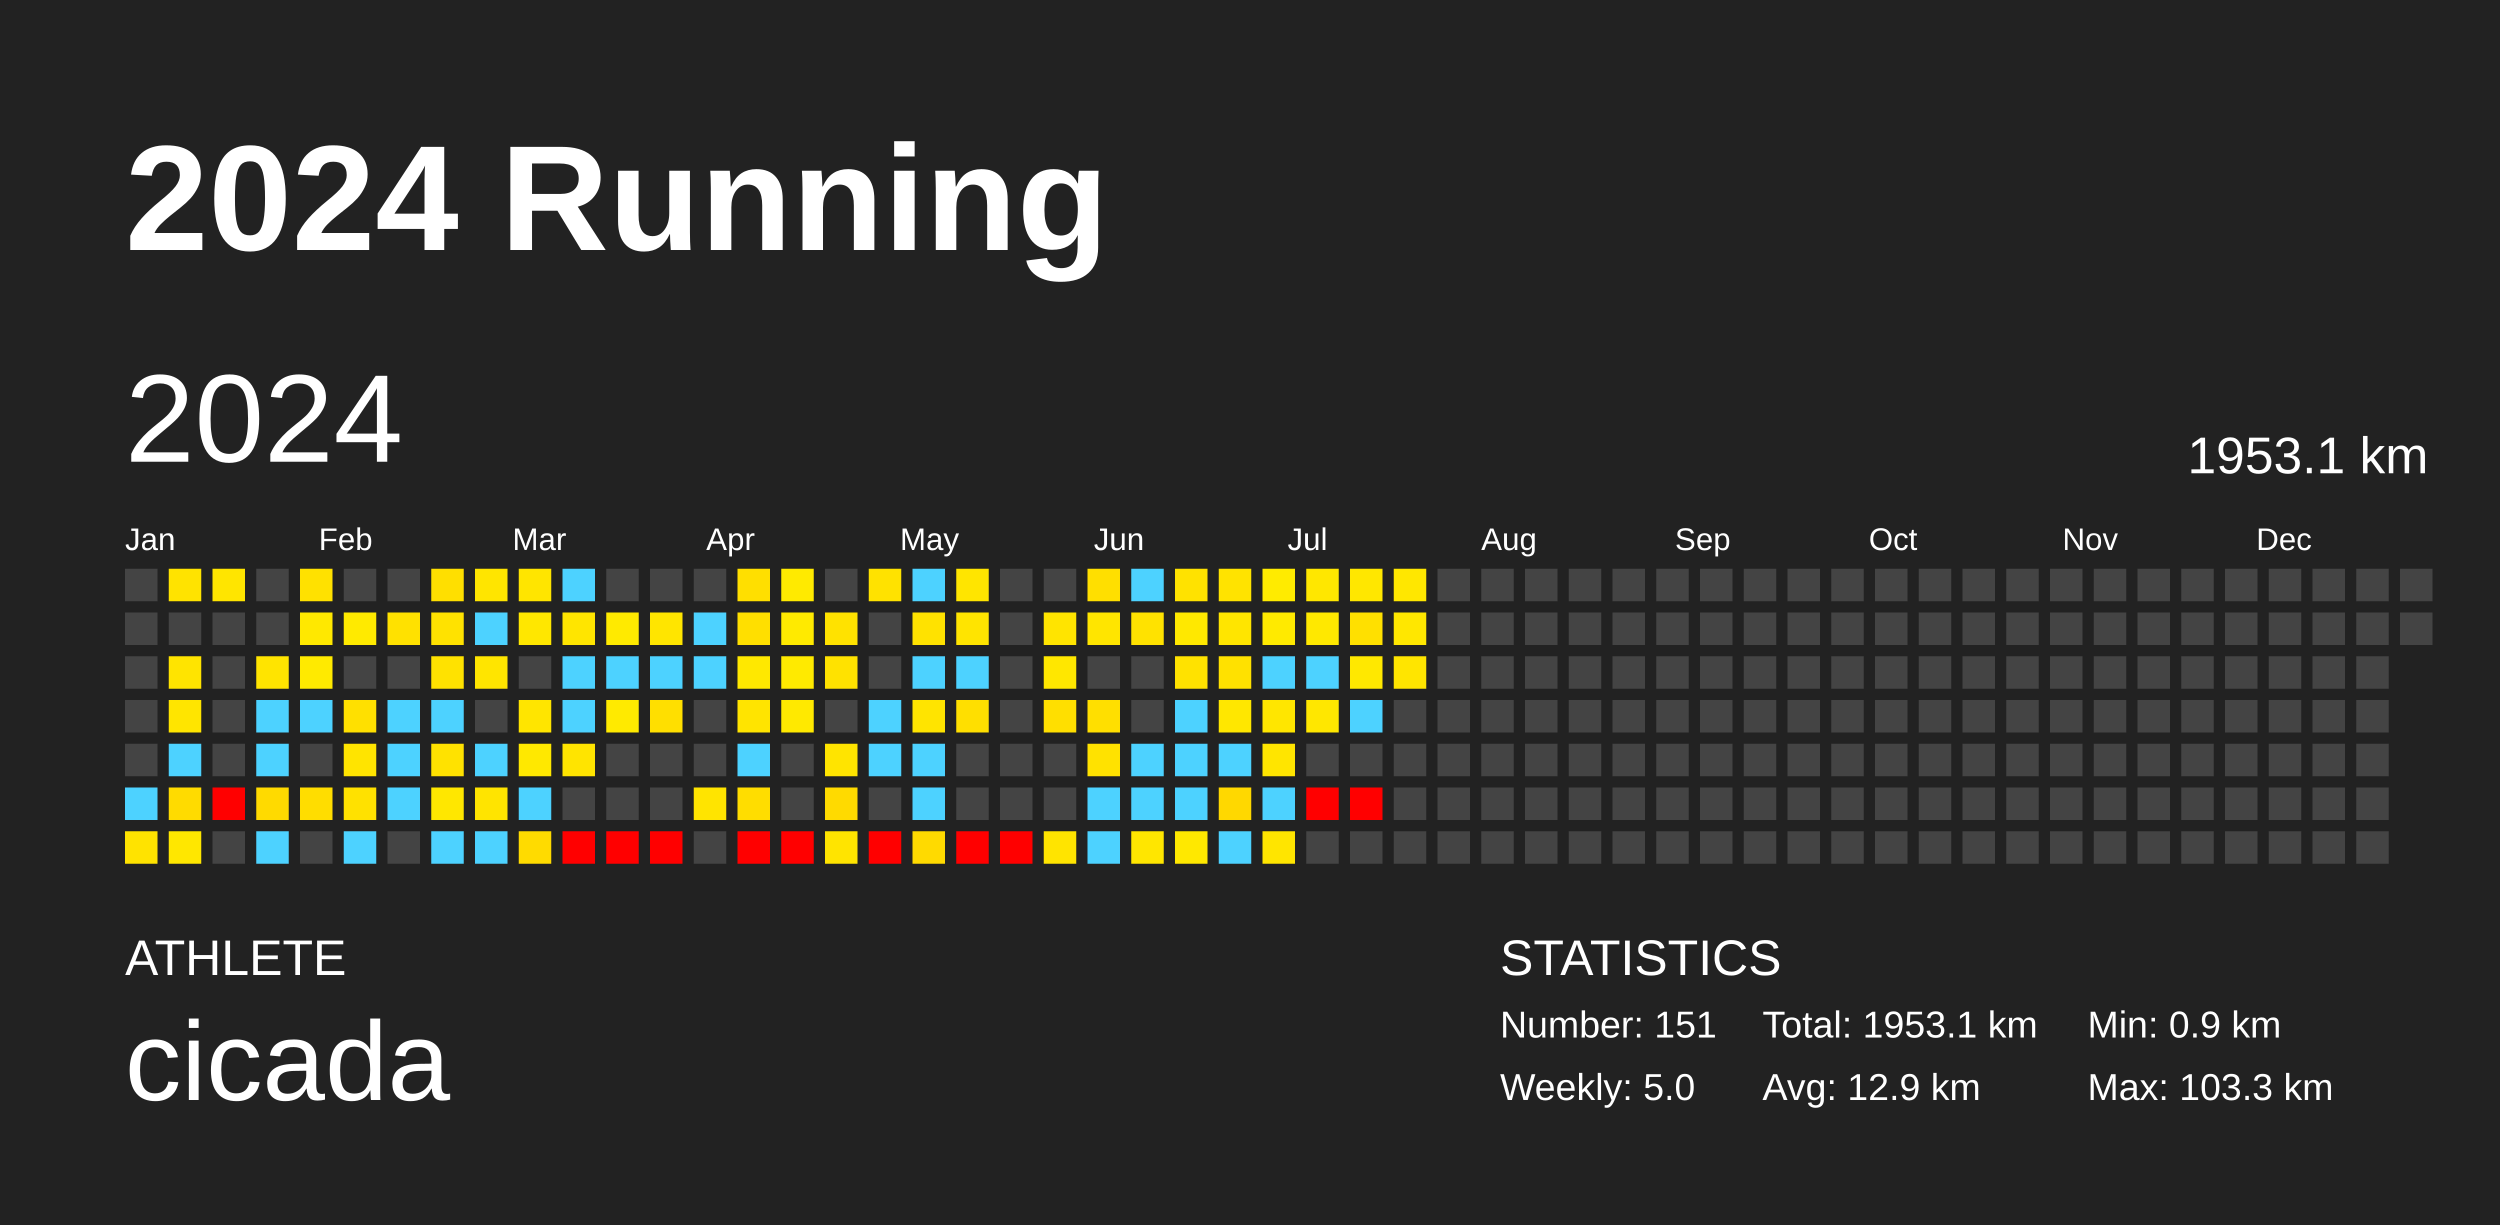
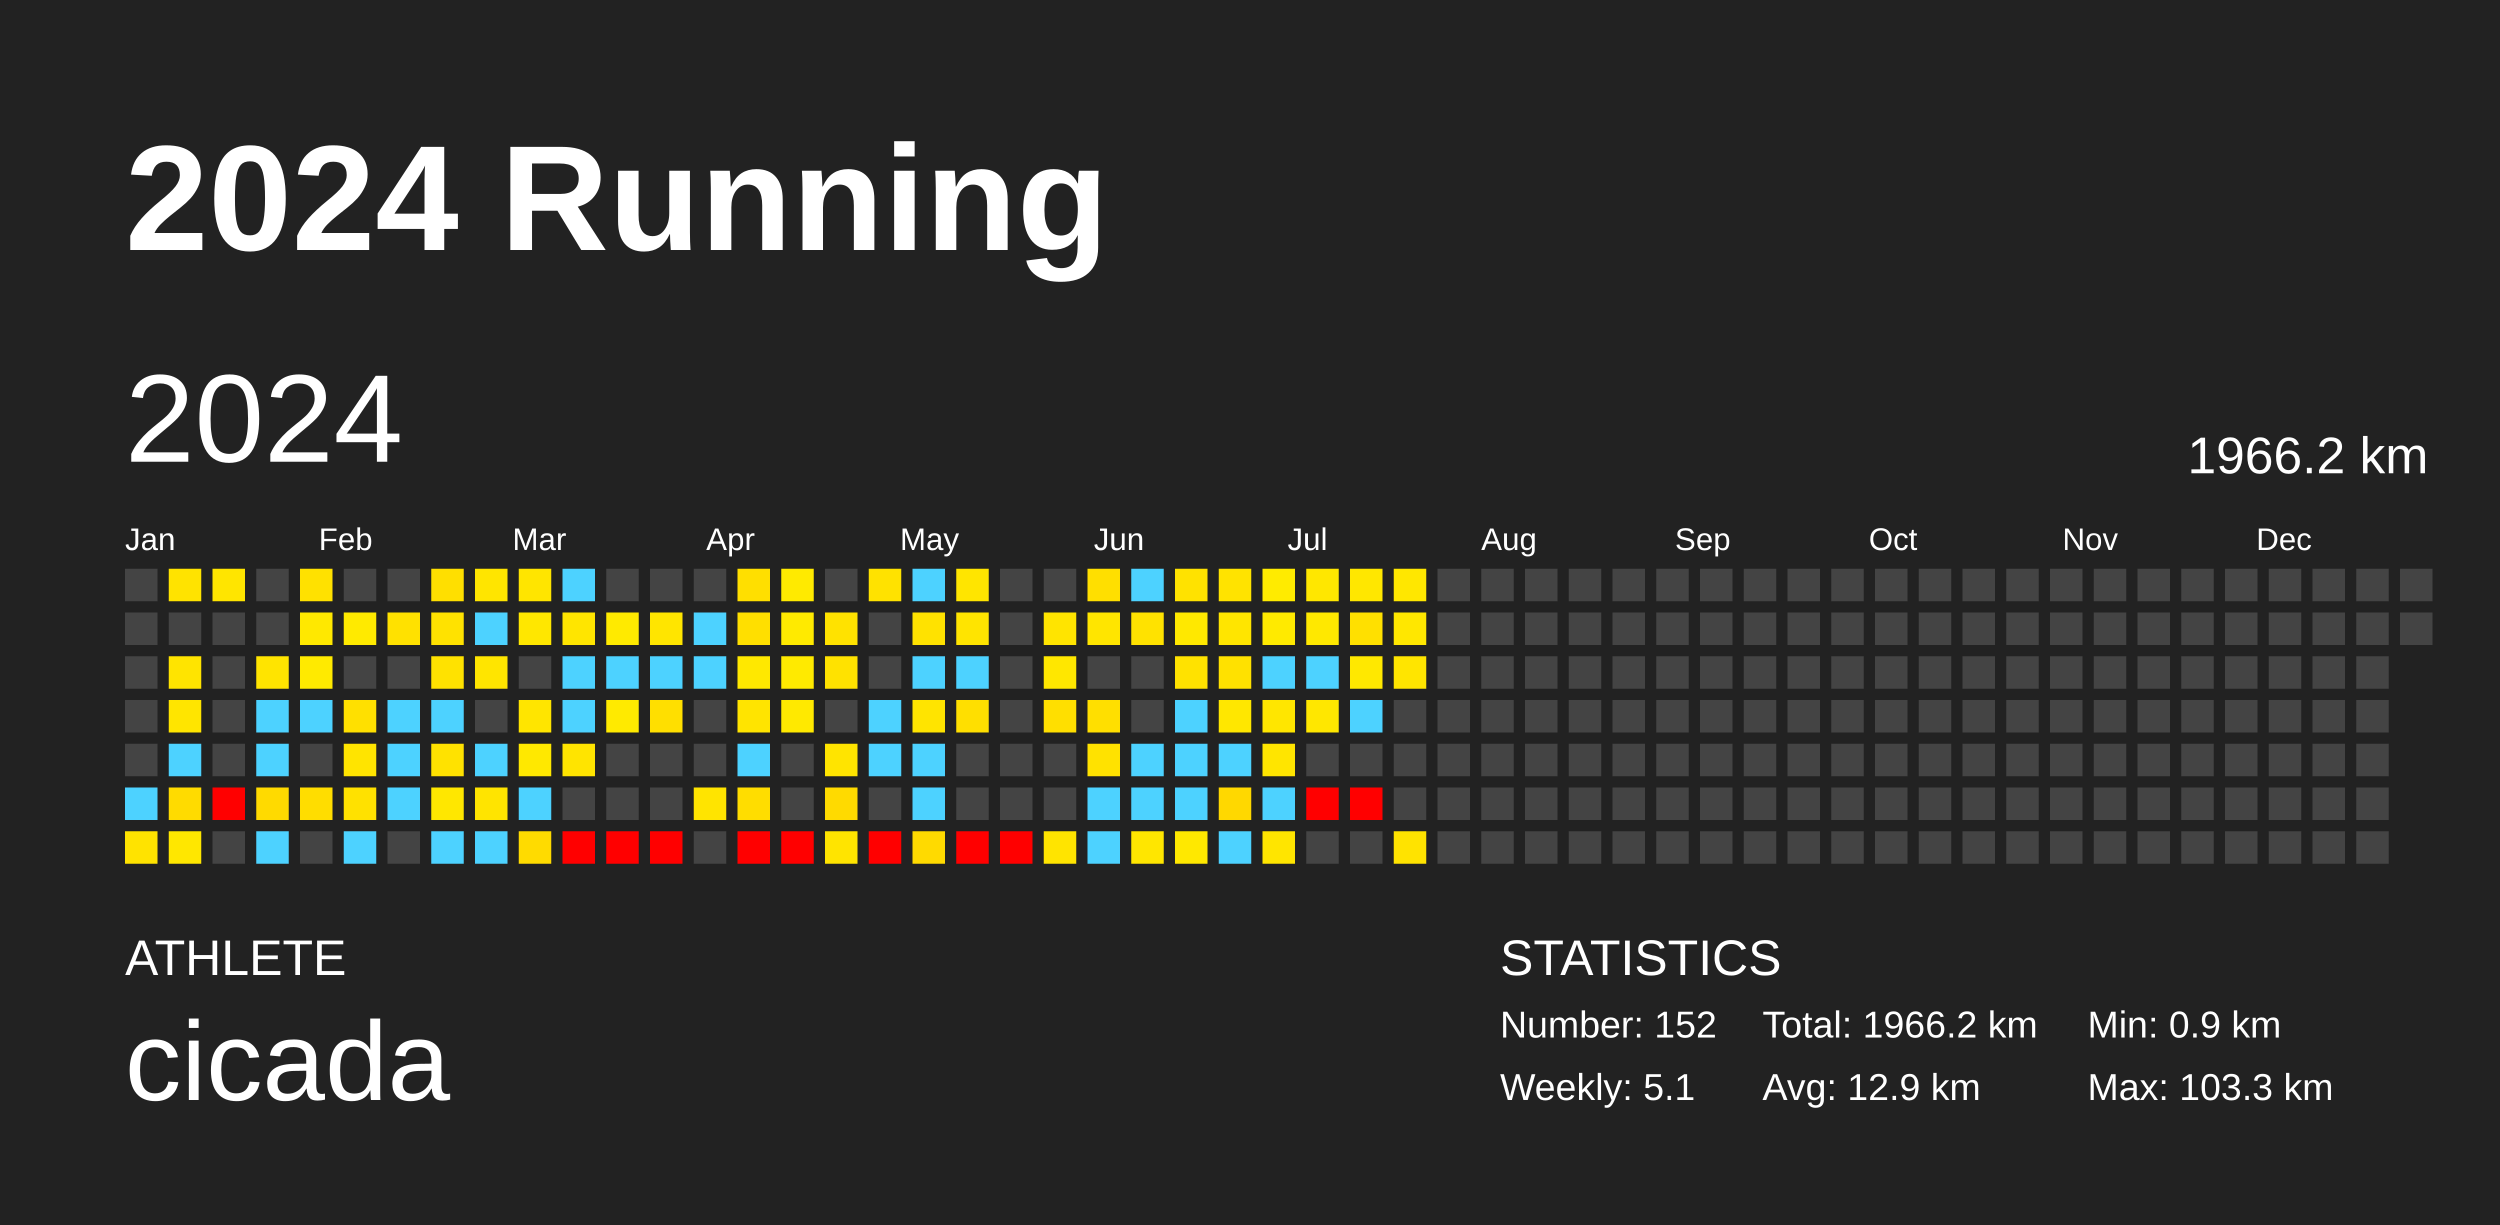
<svg xmlns="http://www.w3.org/2000/svg" baseProfile="full" height="98mm" version="1.1" viewBox="0,0,200,98" width="200mm">
  <defs />
  <rect fill="#222222" height="98" width="200" x="0" y="0" />
  <text fill="#FFFFFF" style="font-size:12px; font-family:Arial; font-weight:bold;" x="10" y="20">2024 Running</text>
  <text fill="#FFFFFF" style="font-size:4px; font-family:Arial" x="10" y="78">ATHLETE</text>
  <text fill="#FFFFFF" style="font-size:9px; font-family:Arial" x="10" y="88">cicada</text>
  <text fill="#FFFFFF" style="font-size:4px; font-family:Arial" x="120" y="78">STATISTICS</text>
-   <text fill="#FFFFFF" style="font-size:3px; font-family:Arial" x="120" y="83">Number: 151</text>
-   <text fill="#FFFFFF" style="font-size:3px; font-family:Arial" x="120" y="88">Weekly: 5.0</text>
-   <text fill="#FFFFFF" style="font-size:3px; font-family:Arial" x="141" y="83">Total: 1953.1 km</text>
+   <text fill="#FFFFFF" style="font-size:3px; font-family:Arial" x="120" y="83">Number: 152</text>
+   <text fill="#FFFFFF" style="font-size:3px; font-family:Arial" x="120" y="88">Weekly: 5.1</text>
+   <text fill="#FFFFFF" style="font-size:3px; font-family:Arial" x="141" y="83">Total: 1966.2 km</text>
  <text fill="#FFFFFF" style="font-size:3px; font-family:Arial" x="141" y="88">Avg: 12.9 km</text>
  <text fill="#FFFFFF" style="font-size:3px; font-family:Arial" x="167" y="83">Min: 0.9 km</text>
  <text fill="#FFFFFF" style="font-size:3px; font-family:Arial" x="167" y="88">Max: 103.3 km</text>
  <text dominant-baseline="hanging" fill="#FFFFFF" style="font-size:10.0px; font-family:Arial;" x="10" y="30">2024</text>
-   <text dominant-baseline="hanging" fill="#FFFFFF" style="font-size:4.125px; font-family:Arial;" x="175" y="35">1953.1 km</text>
+   <text dominant-baseline="hanging" fill="#FFFFFF" style="font-size:4.125px; font-family:Arial;" x="175" y="35">1966.2 km</text>
  <text fill="#FFFFFF" style="font-size:2.5px; font-family:Arial" x="10.0" y="44">Jan</text>
  <text fill="#FFFFFF" style="font-size:2.5px; font-family:Arial" x="25.5" y="44">Feb</text>
  <text fill="#FFFFFF" style="font-size:2.5px; font-family:Arial" x="41.0" y="44">Mar</text>
  <text fill="#FFFFFF" style="font-size:2.5px; font-family:Arial" x="56.5" y="44">Apr</text>
  <text fill="#FFFFFF" style="font-size:2.5px; font-family:Arial" x="72.0" y="44">May</text>
  <text fill="#FFFFFF" style="font-size:2.5px; font-family:Arial" x="87.5" y="44">Jun</text>
  <text fill="#FFFFFF" style="font-size:2.5px; font-family:Arial" x="103.0" y="44">Jul</text>
  <text fill="#FFFFFF" style="font-size:2.5px; font-family:Arial" x="118.5" y="44">Aug</text>
  <text fill="#FFFFFF" style="font-size:2.5px; font-family:Arial" x="134.0" y="44">Sep</text>
  <text fill="#FFFFFF" style="font-size:2.5px; font-family:Arial" x="149.5" y="44">Oct</text>
  <text fill="#FFFFFF" style="font-size:2.5px; font-family:Arial" x="165.0" y="44">Nov</text>
  <text fill="#FFFFFF" style="font-size:2.5px; font-family:Arial" x="180.5" y="44">Dec</text>
  <rect fill="#444444" height="2.6" width="2.6" x="10.0" y="45.5" />
  <rect fill="#444444" height="2.6" width="2.6" x="10.0" y="49.0" />
  <rect fill="#444444" height="2.6" width="2.6" x="10.0" y="52.5" />
  <rect fill="#444444" height="2.6" width="2.6" x="10.0" y="56.0" />
  <rect fill="#444444" height="2.6" width="2.6" x="10.0" y="59.5" />
  <rect fill="#4dd2ff" height="2.6" width="2.6" x="10.0" y="63.0" />
  <rect fill="#ffe300" height="2.6" width="2.6" x="10.0" y="66.5" />
  <rect fill="#ffe300" height="2.6" width="2.6" x="13.5" y="45.5" />
  <rect fill="#444444" height="2.6" width="2.6" x="13.5" y="49.0" />
  <rect fill="#ffe400" height="2.6" width="2.6" x="13.5" y="52.5" />
  <rect fill="#ffe500" height="2.6" width="2.6" x="13.5" y="56.0" />
  <rect fill="#4dd2ff" height="2.6" width="2.6" x="13.5" y="59.5" />
  <rect fill="#ffdb00" height="2.6" width="2.6" x="13.5" y="63.0" />
  <rect fill="#ffe700" height="2.6" width="2.6" x="13.5" y="66.5" />
  <rect fill="#ffe500" height="2.6" width="2.6" x="17.0" y="45.5" />
  <rect fill="#444444" height="2.6" width="2.6" x="17.0" y="49.0" />
  <rect fill="#444444" height="2.6" width="2.6" x="17.0" y="52.5" />
  <rect fill="#444444" height="2.6" width="2.6" x="17.0" y="56.0" />
  <rect fill="#444444" height="2.6" width="2.6" x="17.0" y="59.5" />
  <rect fill="red" height="2.6" width="2.6" x="17.0" y="63.0" />
  <rect fill="#444444" height="2.6" width="2.6" x="17.0" y="66.5" />
  <rect fill="#444444" height="2.6" width="2.6" x="20.5" y="45.5" />
  <rect fill="#444444" height="2.6" width="2.6" x="20.5" y="49.0" />
  <rect fill="#ffe400" height="2.6" width="2.6" x="20.5" y="52.5" />
  <rect fill="#4dd2ff" height="2.6" width="2.6" x="20.5" y="56.0" />
  <rect fill="#4dd2ff" height="2.6" width="2.6" x="20.5" y="59.5" />
  <rect fill="#ffda00" height="2.6" width="2.6" x="20.5" y="63.0" />
  <rect fill="#4dd2ff" height="2.6" width="2.6" x="20.5" y="66.5" />
  <rect fill="#ffe100" height="2.6" width="2.6" x="24.0" y="45.5" />
  <rect fill="#ffe800" height="2.6" width="2.6" x="24.0" y="49.0" />
  <rect fill="#ffea00" height="2.6" width="2.6" x="24.0" y="52.5" />
  <rect fill="#4dd2ff" height="2.6" width="2.6" x="24.0" y="56.0" />
  <rect fill="#444444" height="2.6" width="2.6" x="24.0" y="59.5" />
  <rect fill="#ffdd00" height="2.6" width="2.6" x="24.0" y="63.0" />
  <rect fill="#444444" height="2.6" width="2.6" x="24.0" y="66.5" />
  <rect fill="#444444" height="2.6" width="2.6" x="27.5" y="45.5" />
  <rect fill="#ffea00" height="2.6" width="2.6" x="27.5" y="49.0" />
  <rect fill="#444444" height="2.6" width="2.6" x="27.5" y="52.5" />
  <rect fill="#ffe000" height="2.6" width="2.6" x="27.5" y="56.0" />
  <rect fill="#ffe400" height="2.6" width="2.6" x="27.5" y="59.5" />
  <rect fill="#ffe100" height="2.6" width="2.6" x="27.5" y="63.0" />
  <rect fill="#4dd2ff" height="2.6" width="2.6" x="27.5" y="66.5" />
  <rect fill="#444444" height="2.6" width="2.6" x="31.0" y="45.5" />
  <rect fill="#ffe100" height="2.6" width="2.6" x="31.0" y="49.0" />
  <rect fill="#444444" height="2.6" width="2.6" x="31.0" y="52.5" />
  <rect fill="#4dd2ff" height="2.6" width="2.6" x="31.0" y="56.0" />
  <rect fill="#4dd2ff" height="2.6" width="2.6" x="31.0" y="59.5" />
  <rect fill="#4dd2ff" height="2.6" width="2.6" x="31.0" y="63.0" />
  <rect fill="#444444" height="2.6" width="2.6" x="31.0" y="66.5" />
  <rect fill="#ffdf00" height="2.6" width="2.6" x="34.5" y="45.5" />
  <rect fill="#ffe200" height="2.6" width="2.6" x="34.5" y="49.0" />
  <rect fill="#ffe200" height="2.6" width="2.6" x="34.5" y="52.5" />
  <rect fill="#4dd2ff" height="2.6" width="2.6" x="34.5" y="56.0" />
  <rect fill="#ffe200" height="2.6" width="2.6" x="34.5" y="59.5" />
  <rect fill="#ffe700" height="2.6" width="2.6" x="34.5" y="63.0" />
  <rect fill="#4dd2ff" height="2.6" width="2.6" x="34.5" y="66.5" />
  <rect fill="#ffe500" height="2.6" width="2.6" x="38.0" y="45.5" />
  <rect fill="#4dd2ff" height="2.6" width="2.6" x="38.0" y="49.0" />
  <rect fill="#ffe500" height="2.6" width="2.6" x="38.0" y="52.5" />
  <rect fill="#444444" height="2.6" width="2.6" x="38.0" y="56.0" />
  <rect fill="#4dd2ff" height="2.6" width="2.6" x="38.0" y="59.5" />
  <rect fill="#ffe400" height="2.6" width="2.6" x="38.0" y="63.0" />
  <rect fill="#4dd2ff" height="2.6" width="2.6" x="38.0" y="66.5" />
  <rect fill="#ffe500" height="2.6" width="2.6" x="41.5" y="45.5" />
  <rect fill="#ffe700" height="2.6" width="2.6" x="41.5" y="49.0" />
  <rect fill="#444444" height="2.6" width="2.6" x="41.5" y="52.5" />
  <rect fill="#ffe500" height="2.6" width="2.6" x="41.5" y="56.0" />
  <rect fill="#ffe800" height="2.6" width="2.6" x="41.5" y="59.5" />
  <rect fill="#4dd2ff" height="2.6" width="2.6" x="41.5" y="63.0" />
  <rect fill="#ffdb00" height="2.6" width="2.6" x="41.5" y="66.5" />
  <rect fill="#4dd2ff" height="2.6" width="2.6" x="45.0" y="45.5" />
  <rect fill="#ffe500" height="2.6" width="2.6" x="45.0" y="49.0" />
  <rect fill="#4dd2ff" height="2.6" width="2.6" x="45.0" y="52.5" />
  <rect fill="#4dd2ff" height="2.6" width="2.6" x="45.0" y="56.0" />
  <rect fill="#ffe400" height="2.6" width="2.6" x="45.0" y="59.5" />
  <rect fill="#444444" height="2.6" width="2.6" x="45.0" y="63.0" />
  <rect fill="red" height="2.6" width="2.6" x="45.0" y="66.5" />
  <rect fill="#444444" height="2.6" width="2.6" x="48.5" y="45.5" />
  <rect fill="#ffea00" height="2.6" width="2.6" x="48.5" y="49.0" />
  <rect fill="#4dd2ff" height="2.6" width="2.6" x="48.5" y="52.5" />
  <rect fill="#ffea00" height="2.6" width="2.6" x="48.5" y="56.0" />
  <rect fill="#444444" height="2.6" width="2.6" x="48.5" y="59.5" />
  <rect fill="#444444" height="2.6" width="2.6" x="48.5" y="63.0" />
  <rect fill="red" height="2.6" width="2.6" x="48.5" y="66.5" />
  <rect fill="#444444" height="2.6" width="2.6" x="52.0" y="45.5" />
  <rect fill="#ffe500" height="2.6" width="2.6" x="52.0" y="49.0" />
  <rect fill="#4dd2ff" height="2.6" width="2.6" x="52.0" y="52.5" />
  <rect fill="#ffdf00" height="2.6" width="2.6" x="52.0" y="56.0" />
  <rect fill="#444444" height="2.6" width="2.6" x="52.0" y="59.5" />
  <rect fill="#444444" height="2.6" width="2.6" x="52.0" y="63.0" />
  <rect fill="red" height="2.6" width="2.6" x="52.0" y="66.5" />
  <rect fill="#444444" height="2.6" width="2.6" x="55.5" y="45.5" />
  <rect fill="#4dd2ff" height="2.6" width="2.6" x="55.5" y="49.0" />
  <rect fill="#4dd2ff" height="2.6" width="2.6" x="55.5" y="52.5" />
  <rect fill="#444444" height="2.6" width="2.6" x="55.5" y="56.0" />
  <rect fill="#444444" height="2.6" width="2.6" x="55.5" y="59.5" />
  <rect fill="#ffe400" height="2.6" width="2.6" x="55.5" y="63.0" />
  <rect fill="#444444" height="2.6" width="2.6" x="55.5" y="66.5" />
  <rect fill="#ffdf00" height="2.6" width="2.6" x="59.0" y="45.5" />
  <rect fill="#ffdf00" height="2.6" width="2.6" x="59.0" y="49.0" />
  <rect fill="#ffe800" height="2.6" width="2.6" x="59.0" y="52.5" />
  <rect fill="#ffe400" height="2.6" width="2.6" x="59.0" y="56.0" />
  <rect fill="#4dd2ff" height="2.6" width="2.6" x="59.0" y="59.5" />
  <rect fill="#ffdd00" height="2.6" width="2.6" x="59.0" y="63.0" />
  <rect fill="red" height="2.6" width="2.6" x="59.0" y="66.5" />
  <rect fill="#ffea00" height="2.6" width="2.6" x="62.5" y="45.5" />
  <rect fill="#ffea00" height="2.6" width="2.6" x="62.5" y="49.0" />
  <rect fill="#ffea00" height="2.6" width="2.6" x="62.5" y="52.5" />
  <rect fill="#ffe900" height="2.6" width="2.6" x="62.5" y="56.0" />
  <rect fill="#444444" height="2.6" width="2.6" x="62.5" y="59.5" />
  <rect fill="#444444" height="2.6" width="2.6" x="62.5" y="63.0" />
  <rect fill="red" height="2.6" width="2.6" x="62.5" y="66.5" />
  <rect fill="#444444" height="2.6" width="2.6" x="66.0" y="45.5" />
  <rect fill="#ffe200" height="2.6" width="2.6" x="66.0" y="49.0" />
  <rect fill="#ffe200" height="2.6" width="2.6" x="66.0" y="52.5" />
  <rect fill="#444444" height="2.6" width="2.6" x="66.0" y="56.0" />
  <rect fill="#ffe400" height="2.6" width="2.6" x="66.0" y="59.5" />
  <rect fill="#ffda00" height="2.6" width="2.6" x="66.0" y="63.0" />
  <rect fill="#ffe400" height="2.6" width="2.6" x="66.0" y="66.5" />
  <rect fill="#ffe200" height="2.6" width="2.6" x="69.5" y="45.5" />
  <rect fill="#444444" height="2.6" width="2.6" x="69.5" y="49.0" />
  <rect fill="#444444" height="2.6" width="2.6" x="69.5" y="52.5" />
  <rect fill="#4dd2ff" height="2.6" width="2.6" x="69.5" y="56.0" />
  <rect fill="#4dd2ff" height="2.6" width="2.6" x="69.5" y="59.5" />
  <rect fill="#444444" height="2.6" width="2.6" x="69.5" y="63.0" />
  <rect fill="red" height="2.6" width="2.6" x="69.5" y="66.5" />
  <rect fill="#4dd2ff" height="2.6" width="2.6" x="73.0" y="45.5" />
  <rect fill="#ffe200" height="2.6" width="2.6" x="73.0" y="49.0" />
  <rect fill="#4dd2ff" height="2.6" width="2.6" x="73.0" y="52.5" />
  <rect fill="#ffe400" height="2.6" width="2.6" x="73.0" y="56.0" />
  <rect fill="#4dd2ff" height="2.6" width="2.6" x="73.0" y="59.5" />
  <rect fill="#4dd2ff" height="2.6" width="2.6" x="73.0" y="63.0" />
  <rect fill="#ffda00" height="2.6" width="2.6" x="73.0" y="66.5" />
  <rect fill="#ffe500" height="2.6" width="2.6" x="76.5" y="45.5" />
  <rect fill="#ffe400" height="2.6" width="2.6" x="76.5" y="49.0" />
  <rect fill="#4dd2ff" height="2.6" width="2.6" x="76.5" y="52.5" />
  <rect fill="#ffdf00" height="2.6" width="2.6" x="76.5" y="56.0" />
  <rect fill="#444444" height="2.6" width="2.6" x="76.5" y="59.5" />
  <rect fill="#444444" height="2.6" width="2.6" x="76.5" y="63.0" />
  <rect fill="red" height="2.6" width="2.6" x="76.5" y="66.5" />
  <rect fill="#444444" height="2.6" width="2.6" x="80.0" y="45.5" />
  <rect fill="#444444" height="2.6" width="2.6" x="80.0" y="49.0" />
  <rect fill="#444444" height="2.6" width="2.6" x="80.0" y="52.5" />
  <rect fill="#444444" height="2.6" width="2.6" x="80.0" y="56.0" />
  <rect fill="#444444" height="2.6" width="2.6" x="80.0" y="59.5" />
  <rect fill="#444444" height="2.6" width="2.6" x="80.0" y="63.0" />
  <rect fill="red" height="2.6" width="2.6" x="80.0" y="66.5" />
  <rect fill="#444444" height="2.6" width="2.6" x="83.5" y="45.5" />
  <rect fill="#ffe400" height="2.6" width="2.6" x="83.5" y="49.0" />
  <rect fill="#ffe700" height="2.6" width="2.6" x="83.5" y="52.5" />
  <rect fill="#ffdf00" height="2.6" width="2.6" x="83.5" y="56.0" />
  <rect fill="#444444" height="2.6" width="2.6" x="83.5" y="59.5" />
  <rect fill="#444444" height="2.6" width="2.6" x="83.5" y="63.0" />
  <rect fill="#ffe400" height="2.6" width="2.6" x="83.5" y="66.5" />
  <rect fill="#ffdf00" height="2.6" width="2.6" x="87.0" y="45.5" />
  <rect fill="#ffe500" height="2.6" width="2.6" x="87.0" y="49.0" />
  <rect fill="#444444" height="2.6" width="2.6" x="87.0" y="52.5" />
  <rect fill="#ffdf00" height="2.6" width="2.6" x="87.0" y="56.0" />
  <rect fill="#ffe200" height="2.6" width="2.6" x="87.0" y="59.5" />
  <rect fill="#4dd2ff" height="2.6" width="2.6" x="87.0" y="63.0" />
  <rect fill="#4dd2ff" height="2.6" width="2.6" x="87.0" y="66.5" />
  <rect fill="#4dd2ff" height="2.6" width="2.6" x="90.5" y="45.5" />
  <rect fill="#ffe200" height="2.6" width="2.6" x="90.5" y="49.0" />
  <rect fill="#444444" height="2.6" width="2.6" x="90.5" y="52.5" />
  <rect fill="#444444" height="2.6" width="2.6" x="90.5" y="56.0" />
  <rect fill="#4dd2ff" height="2.6" width="2.6" x="90.5" y="59.5" />
  <rect fill="#4dd2ff" height="2.6" width="2.6" x="90.5" y="63.0" />
  <rect fill="#ffe600" height="2.6" width="2.6" x="90.5" y="66.5" />
  <rect fill="#ffe200" height="2.6" width="2.6" x="94.0" y="45.5" />
  <rect fill="#ffe800" height="2.6" width="2.6" x="94.0" y="49.0" />
  <rect fill="#ffe200" height="2.6" width="2.6" x="94.0" y="52.5" />
  <rect fill="#4dd2ff" height="2.6" width="2.6" x="94.0" y="56.0" />
  <rect fill="#4dd2ff" height="2.6" width="2.6" x="94.0" y="59.5" />
  <rect fill="#4dd2ff" height="2.6" width="2.6" x="94.0" y="63.0" />
  <rect fill="#ffe800" height="2.6" width="2.6" x="94.0" y="66.5" />
  <rect fill="#ffe300" height="2.6" width="2.6" x="97.5" y="45.5" />
  <rect fill="#ffe500" height="2.6" width="2.6" x="97.5" y="49.0" />
  <rect fill="#ffe100" height="2.6" width="2.6" x="97.5" y="52.5" />
  <rect fill="#ffe700" height="2.6" width="2.6" x="97.5" y="56.0" />
  <rect fill="#4dd2ff" height="2.6" width="2.6" x="97.5" y="59.5" />
  <rect fill="#ffd800" height="2.6" width="2.6" x="97.5" y="63.0" />
  <rect fill="#4dd2ff" height="2.6" width="2.6" x="97.5" y="66.5" />
  <rect fill="#ffeb00" height="2.6" width="2.6" x="101.0" y="45.5" />
  <rect fill="#ffea00" height="2.6" width="2.6" x="101.0" y="49.0" />
  <rect fill="#4dd2ff" height="2.6" width="2.6" x="101.0" y="52.5" />
  <rect fill="#ffe600" height="2.6" width="2.6" x="101.0" y="56.0" />
  <rect fill="#ffe500" height="2.6" width="2.6" x="101.0" y="59.5" />
  <rect fill="#4dd2ff" height="2.6" width="2.6" x="101.0" y="63.0" />
  <rect fill="#ffe500" height="2.6" width="2.6" x="101.0" y="66.5" />
  <rect fill="#ffe700" height="2.6" width="2.6" x="104.5" y="45.5" />
  <rect fill="#ffe800" height="2.6" width="2.6" x="104.5" y="49.0" />
  <rect fill="#4dd2ff" height="2.6" width="2.6" x="104.5" y="52.5" />
  <rect fill="#ffe700" height="2.6" width="2.6" x="104.5" y="56.0" />
  <rect fill="#444444" height="2.6" width="2.6" x="104.5" y="59.5" />
  <rect fill="red" height="2.6" width="2.6" x="104.5" y="63.0" />
  <rect fill="#444444" height="2.6" width="2.6" x="104.5" y="66.5" />
  <rect fill="#ffe700" height="2.6" width="2.6" x="108.0" y="45.5" />
  <rect fill="#ffe000" height="2.6" width="2.6" x="108.0" y="49.0" />
  <rect fill="#ffe800" height="2.6" width="2.6" x="108.0" y="52.5" />
  <rect fill="#4dd2ff" height="2.6" width="2.6" x="108.0" y="56.0" />
  <rect fill="#444444" height="2.6" width="2.6" x="108.0" y="59.5" />
  <rect fill="red" height="2.6" width="2.6" x="108.0" y="63.0" />
  <rect fill="#444444" height="2.6" width="2.6" x="108.0" y="66.5" />
  <rect fill="#ffe700" height="2.6" width="2.6" x="111.5" y="45.5" />
  <rect fill="#ffe700" height="2.6" width="2.6" x="111.5" y="49.0" />
  <rect fill="#ffe500" height="2.6" width="2.6" x="111.5" y="52.5" />
  <rect fill="#444444" height="2.6" width="2.6" x="111.5" y="56.0" />
  <rect fill="#444444" height="2.6" width="2.6" x="111.5" y="59.5" />
  <rect fill="#444444" height="2.6" width="2.6" x="111.5" y="63.0" />
-   <rect fill="#444444" height="2.6" width="2.6" x="111.5" y="66.5" />
+   <rect fill="#ffe300" height="2.6" width="2.6" x="111.5" y="66.5" />
  <rect fill="#444444" height="2.6" width="2.6" x="115.0" y="45.5" />
  <rect fill="#444444" height="2.6" width="2.6" x="115.0" y="49.0" />
  <rect fill="#444444" height="2.6" width="2.6" x="115.0" y="52.5" />
  <rect fill="#444444" height="2.6" width="2.6" x="115.0" y="56.0" />
  <rect fill="#444444" height="2.6" width="2.6" x="115.0" y="59.5" />
  <rect fill="#444444" height="2.6" width="2.6" x="115.0" y="63.0" />
  <rect fill="#444444" height="2.6" width="2.6" x="115.0" y="66.5" />
  <rect fill="#444444" height="2.6" width="2.6" x="118.5" y="45.5" />
  <rect fill="#444444" height="2.6" width="2.6" x="118.5" y="49.0" />
  <rect fill="#444444" height="2.6" width="2.6" x="118.5" y="52.5" />
  <rect fill="#444444" height="2.6" width="2.6" x="118.5" y="56.0" />
  <rect fill="#444444" height="2.6" width="2.6" x="118.5" y="59.5" />
  <rect fill="#444444" height="2.6" width="2.6" x="118.5" y="63.0" />
  <rect fill="#444444" height="2.6" width="2.6" x="118.5" y="66.5" />
  <rect fill="#444444" height="2.6" width="2.6" x="122.0" y="45.5" />
  <rect fill="#444444" height="2.6" width="2.6" x="122.0" y="49.0" />
  <rect fill="#444444" height="2.6" width="2.6" x="122.0" y="52.5" />
  <rect fill="#444444" height="2.6" width="2.6" x="122.0" y="56.0" />
  <rect fill="#444444" height="2.6" width="2.6" x="122.0" y="59.5" />
  <rect fill="#444444" height="2.6" width="2.6" x="122.0" y="63.0" />
  <rect fill="#444444" height="2.6" width="2.6" x="122.0" y="66.5" />
  <rect fill="#444444" height="2.6" width="2.6" x="125.5" y="45.5" />
  <rect fill="#444444" height="2.6" width="2.6" x="125.5" y="49.0" />
  <rect fill="#444444" height="2.6" width="2.6" x="125.5" y="52.5" />
  <rect fill="#444444" height="2.6" width="2.6" x="125.5" y="56.0" />
  <rect fill="#444444" height="2.6" width="2.6" x="125.5" y="59.5" />
  <rect fill="#444444" height="2.6" width="2.6" x="125.5" y="63.0" />
  <rect fill="#444444" height="2.6" width="2.6" x="125.5" y="66.5" />
  <rect fill="#444444" height="2.6" width="2.6" x="129.0" y="45.5" />
  <rect fill="#444444" height="2.6" width="2.6" x="129.0" y="49.0" />
  <rect fill="#444444" height="2.6" width="2.6" x="129.0" y="52.5" />
  <rect fill="#444444" height="2.6" width="2.6" x="129.0" y="56.0" />
  <rect fill="#444444" height="2.6" width="2.6" x="129.0" y="59.5" />
  <rect fill="#444444" height="2.6" width="2.6" x="129.0" y="63.0" />
  <rect fill="#444444" height="2.6" width="2.6" x="129.0" y="66.5" />
  <rect fill="#444444" height="2.6" width="2.6" x="132.5" y="45.5" />
  <rect fill="#444444" height="2.6" width="2.6" x="132.5" y="49.0" />
  <rect fill="#444444" height="2.6" width="2.6" x="132.5" y="52.5" />
  <rect fill="#444444" height="2.6" width="2.6" x="132.5" y="56.0" />
  <rect fill="#444444" height="2.6" width="2.6" x="132.5" y="59.5" />
  <rect fill="#444444" height="2.6" width="2.6" x="132.5" y="63.0" />
  <rect fill="#444444" height="2.6" width="2.6" x="132.5" y="66.5" />
  <rect fill="#444444" height="2.6" width="2.6" x="136.0" y="45.5" />
  <rect fill="#444444" height="2.6" width="2.6" x="136.0" y="49.0" />
  <rect fill="#444444" height="2.6" width="2.6" x="136.0" y="52.5" />
  <rect fill="#444444" height="2.6" width="2.6" x="136.0" y="56.0" />
  <rect fill="#444444" height="2.6" width="2.6" x="136.0" y="59.5" />
  <rect fill="#444444" height="2.6" width="2.6" x="136.0" y="63.0" />
  <rect fill="#444444" height="2.6" width="2.6" x="136.0" y="66.5" />
  <rect fill="#444444" height="2.6" width="2.6" x="139.5" y="45.5" />
  <rect fill="#444444" height="2.6" width="2.6" x="139.5" y="49.0" />
  <rect fill="#444444" height="2.6" width="2.6" x="139.5" y="52.5" />
  <rect fill="#444444" height="2.6" width="2.6" x="139.5" y="56.0" />
  <rect fill="#444444" height="2.6" width="2.6" x="139.5" y="59.5" />
  <rect fill="#444444" height="2.6" width="2.6" x="139.5" y="63.0" />
  <rect fill="#444444" height="2.6" width="2.6" x="139.5" y="66.5" />
  <rect fill="#444444" height="2.6" width="2.6" x="143.0" y="45.5" />
  <rect fill="#444444" height="2.6" width="2.6" x="143.0" y="49.0" />
  <rect fill="#444444" height="2.6" width="2.6" x="143.0" y="52.5" />
  <rect fill="#444444" height="2.6" width="2.6" x="143.0" y="56.0" />
  <rect fill="#444444" height="2.6" width="2.6" x="143.0" y="59.5" />
  <rect fill="#444444" height="2.6" width="2.6" x="143.0" y="63.0" />
  <rect fill="#444444" height="2.6" width="2.6" x="143.0" y="66.5" />
  <rect fill="#444444" height="2.6" width="2.6" x="146.5" y="45.5" />
  <rect fill="#444444" height="2.6" width="2.6" x="146.5" y="49.0" />
  <rect fill="#444444" height="2.6" width="2.6" x="146.5" y="52.5" />
  <rect fill="#444444" height="2.6" width="2.6" x="146.5" y="56.0" />
  <rect fill="#444444" height="2.6" width="2.6" x="146.5" y="59.5" />
  <rect fill="#444444" height="2.6" width="2.6" x="146.5" y="63.0" />
  <rect fill="#444444" height="2.6" width="2.6" x="146.5" y="66.5" />
  <rect fill="#444444" height="2.6" width="2.6" x="150.0" y="45.5" />
  <rect fill="#444444" height="2.6" width="2.6" x="150.0" y="49.0" />
  <rect fill="#444444" height="2.6" width="2.6" x="150.0" y="52.5" />
  <rect fill="#444444" height="2.6" width="2.6" x="150.0" y="56.0" />
  <rect fill="#444444" height="2.6" width="2.6" x="150.0" y="59.5" />
  <rect fill="#444444" height="2.6" width="2.6" x="150.0" y="63.0" />
  <rect fill="#444444" height="2.6" width="2.6" x="150.0" y="66.5" />
  <rect fill="#444444" height="2.6" width="2.6" x="153.5" y="45.5" />
  <rect fill="#444444" height="2.6" width="2.6" x="153.5" y="49.0" />
  <rect fill="#444444" height="2.6" width="2.6" x="153.5" y="52.5" />
  <rect fill="#444444" height="2.6" width="2.6" x="153.5" y="56.0" />
  <rect fill="#444444" height="2.6" width="2.6" x="153.5" y="59.5" />
  <rect fill="#444444" height="2.6" width="2.6" x="153.5" y="63.0" />
  <rect fill="#444444" height="2.6" width="2.6" x="153.5" y="66.5" />
  <rect fill="#444444" height="2.6" width="2.6" x="157.0" y="45.5" />
  <rect fill="#444444" height="2.6" width="2.6" x="157.0" y="49.0" />
  <rect fill="#444444" height="2.6" width="2.6" x="157.0" y="52.5" />
  <rect fill="#444444" height="2.6" width="2.6" x="157.0" y="56.0" />
  <rect fill="#444444" height="2.6" width="2.6" x="157.0" y="59.5" />
  <rect fill="#444444" height="2.6" width="2.6" x="157.0" y="63.0" />
  <rect fill="#444444" height="2.6" width="2.6" x="157.0" y="66.5" />
  <rect fill="#444444" height="2.6" width="2.6" x="160.5" y="45.5" />
  <rect fill="#444444" height="2.6" width="2.6" x="160.5" y="49.0" />
  <rect fill="#444444" height="2.6" width="2.6" x="160.5" y="52.5" />
  <rect fill="#444444" height="2.6" width="2.6" x="160.5" y="56.0" />
  <rect fill="#444444" height="2.6" width="2.6" x="160.5" y="59.5" />
  <rect fill="#444444" height="2.6" width="2.6" x="160.5" y="63.0" />
  <rect fill="#444444" height="2.6" width="2.6" x="160.5" y="66.5" />
  <rect fill="#444444" height="2.6" width="2.6" x="164.0" y="45.5" />
  <rect fill="#444444" height="2.6" width="2.6" x="164.0" y="49.0" />
  <rect fill="#444444" height="2.6" width="2.6" x="164.0" y="52.5" />
  <rect fill="#444444" height="2.6" width="2.6" x="164.0" y="56.0" />
  <rect fill="#444444" height="2.6" width="2.6" x="164.0" y="59.5" />
  <rect fill="#444444" height="2.6" width="2.6" x="164.0" y="63.0" />
  <rect fill="#444444" height="2.6" width="2.6" x="164.0" y="66.5" />
  <rect fill="#444444" height="2.6" width="2.6" x="167.5" y="45.5" />
  <rect fill="#444444" height="2.6" width="2.6" x="167.5" y="49.0" />
  <rect fill="#444444" height="2.6" width="2.6" x="167.5" y="52.5" />
  <rect fill="#444444" height="2.6" width="2.6" x="167.5" y="56.0" />
  <rect fill="#444444" height="2.6" width="2.6" x="167.5" y="59.5" />
  <rect fill="#444444" height="2.6" width="2.6" x="167.5" y="63.0" />
  <rect fill="#444444" height="2.6" width="2.6" x="167.5" y="66.5" />
  <rect fill="#444444" height="2.6" width="2.6" x="171.0" y="45.5" />
  <rect fill="#444444" height="2.6" width="2.6" x="171.0" y="49.0" />
  <rect fill="#444444" height="2.6" width="2.6" x="171.0" y="52.5" />
  <rect fill="#444444" height="2.6" width="2.6" x="171.0" y="56.0" />
  <rect fill="#444444" height="2.6" width="2.6" x="171.0" y="59.5" />
  <rect fill="#444444" height="2.6" width="2.6" x="171.0" y="63.0" />
  <rect fill="#444444" height="2.6" width="2.6" x="171.0" y="66.5" />
  <rect fill="#444444" height="2.6" width="2.6" x="174.5" y="45.5" />
  <rect fill="#444444" height="2.6" width="2.6" x="174.5" y="49.0" />
  <rect fill="#444444" height="2.6" width="2.6" x="174.5" y="52.5" />
  <rect fill="#444444" height="2.6" width="2.6" x="174.5" y="56.0" />
  <rect fill="#444444" height="2.6" width="2.6" x="174.5" y="59.5" />
  <rect fill="#444444" height="2.6" width="2.6" x="174.5" y="63.0" />
  <rect fill="#444444" height="2.6" width="2.6" x="174.5" y="66.5" />
  <rect fill="#444444" height="2.6" width="2.6" x="178.0" y="45.5" />
  <rect fill="#444444" height="2.6" width="2.6" x="178.0" y="49.0" />
  <rect fill="#444444" height="2.6" width="2.6" x="178.0" y="52.5" />
  <rect fill="#444444" height="2.6" width="2.6" x="178.0" y="56.0" />
  <rect fill="#444444" height="2.6" width="2.6" x="178.0" y="59.5" />
  <rect fill="#444444" height="2.6" width="2.6" x="178.0" y="63.0" />
  <rect fill="#444444" height="2.6" width="2.6" x="178.0" y="66.5" />
  <rect fill="#444444" height="2.6" width="2.6" x="181.5" y="45.5" />
  <rect fill="#444444" height="2.6" width="2.6" x="181.5" y="49.0" />
  <rect fill="#444444" height="2.6" width="2.6" x="181.5" y="52.5" />
  <rect fill="#444444" height="2.6" width="2.6" x="181.5" y="56.0" />
  <rect fill="#444444" height="2.6" width="2.6" x="181.5" y="59.5" />
  <rect fill="#444444" height="2.6" width="2.6" x="181.5" y="63.0" />
  <rect fill="#444444" height="2.6" width="2.6" x="181.5" y="66.5" />
  <rect fill="#444444" height="2.6" width="2.6" x="185.0" y="45.5" />
  <rect fill="#444444" height="2.6" width="2.6" x="185.0" y="49.0" />
  <rect fill="#444444" height="2.6" width="2.6" x="185.0" y="52.5" />
  <rect fill="#444444" height="2.6" width="2.6" x="185.0" y="56.0" />
  <rect fill="#444444" height="2.6" width="2.6" x="185.0" y="59.5" />
  <rect fill="#444444" height="2.6" width="2.6" x="185.0" y="63.0" />
  <rect fill="#444444" height="2.6" width="2.6" x="185.0" y="66.5" />
  <rect fill="#444444" height="2.6" width="2.6" x="188.5" y="45.5" />
  <rect fill="#444444" height="2.6" width="2.6" x="188.5" y="49.0" />
  <rect fill="#444444" height="2.6" width="2.6" x="188.5" y="52.5" />
  <rect fill="#444444" height="2.6" width="2.6" x="188.5" y="56.0" />
  <rect fill="#444444" height="2.6" width="2.6" x="188.5" y="59.5" />
  <rect fill="#444444" height="2.6" width="2.6" x="188.5" y="63.0" />
  <rect fill="#444444" height="2.6" width="2.6" x="188.5" y="66.5" />
  <rect fill="#444444" height="2.6" width="2.6" x="192.0" y="45.5" />
  <rect fill="#444444" height="2.6" width="2.6" x="192.0" y="49.0" />
</svg>
